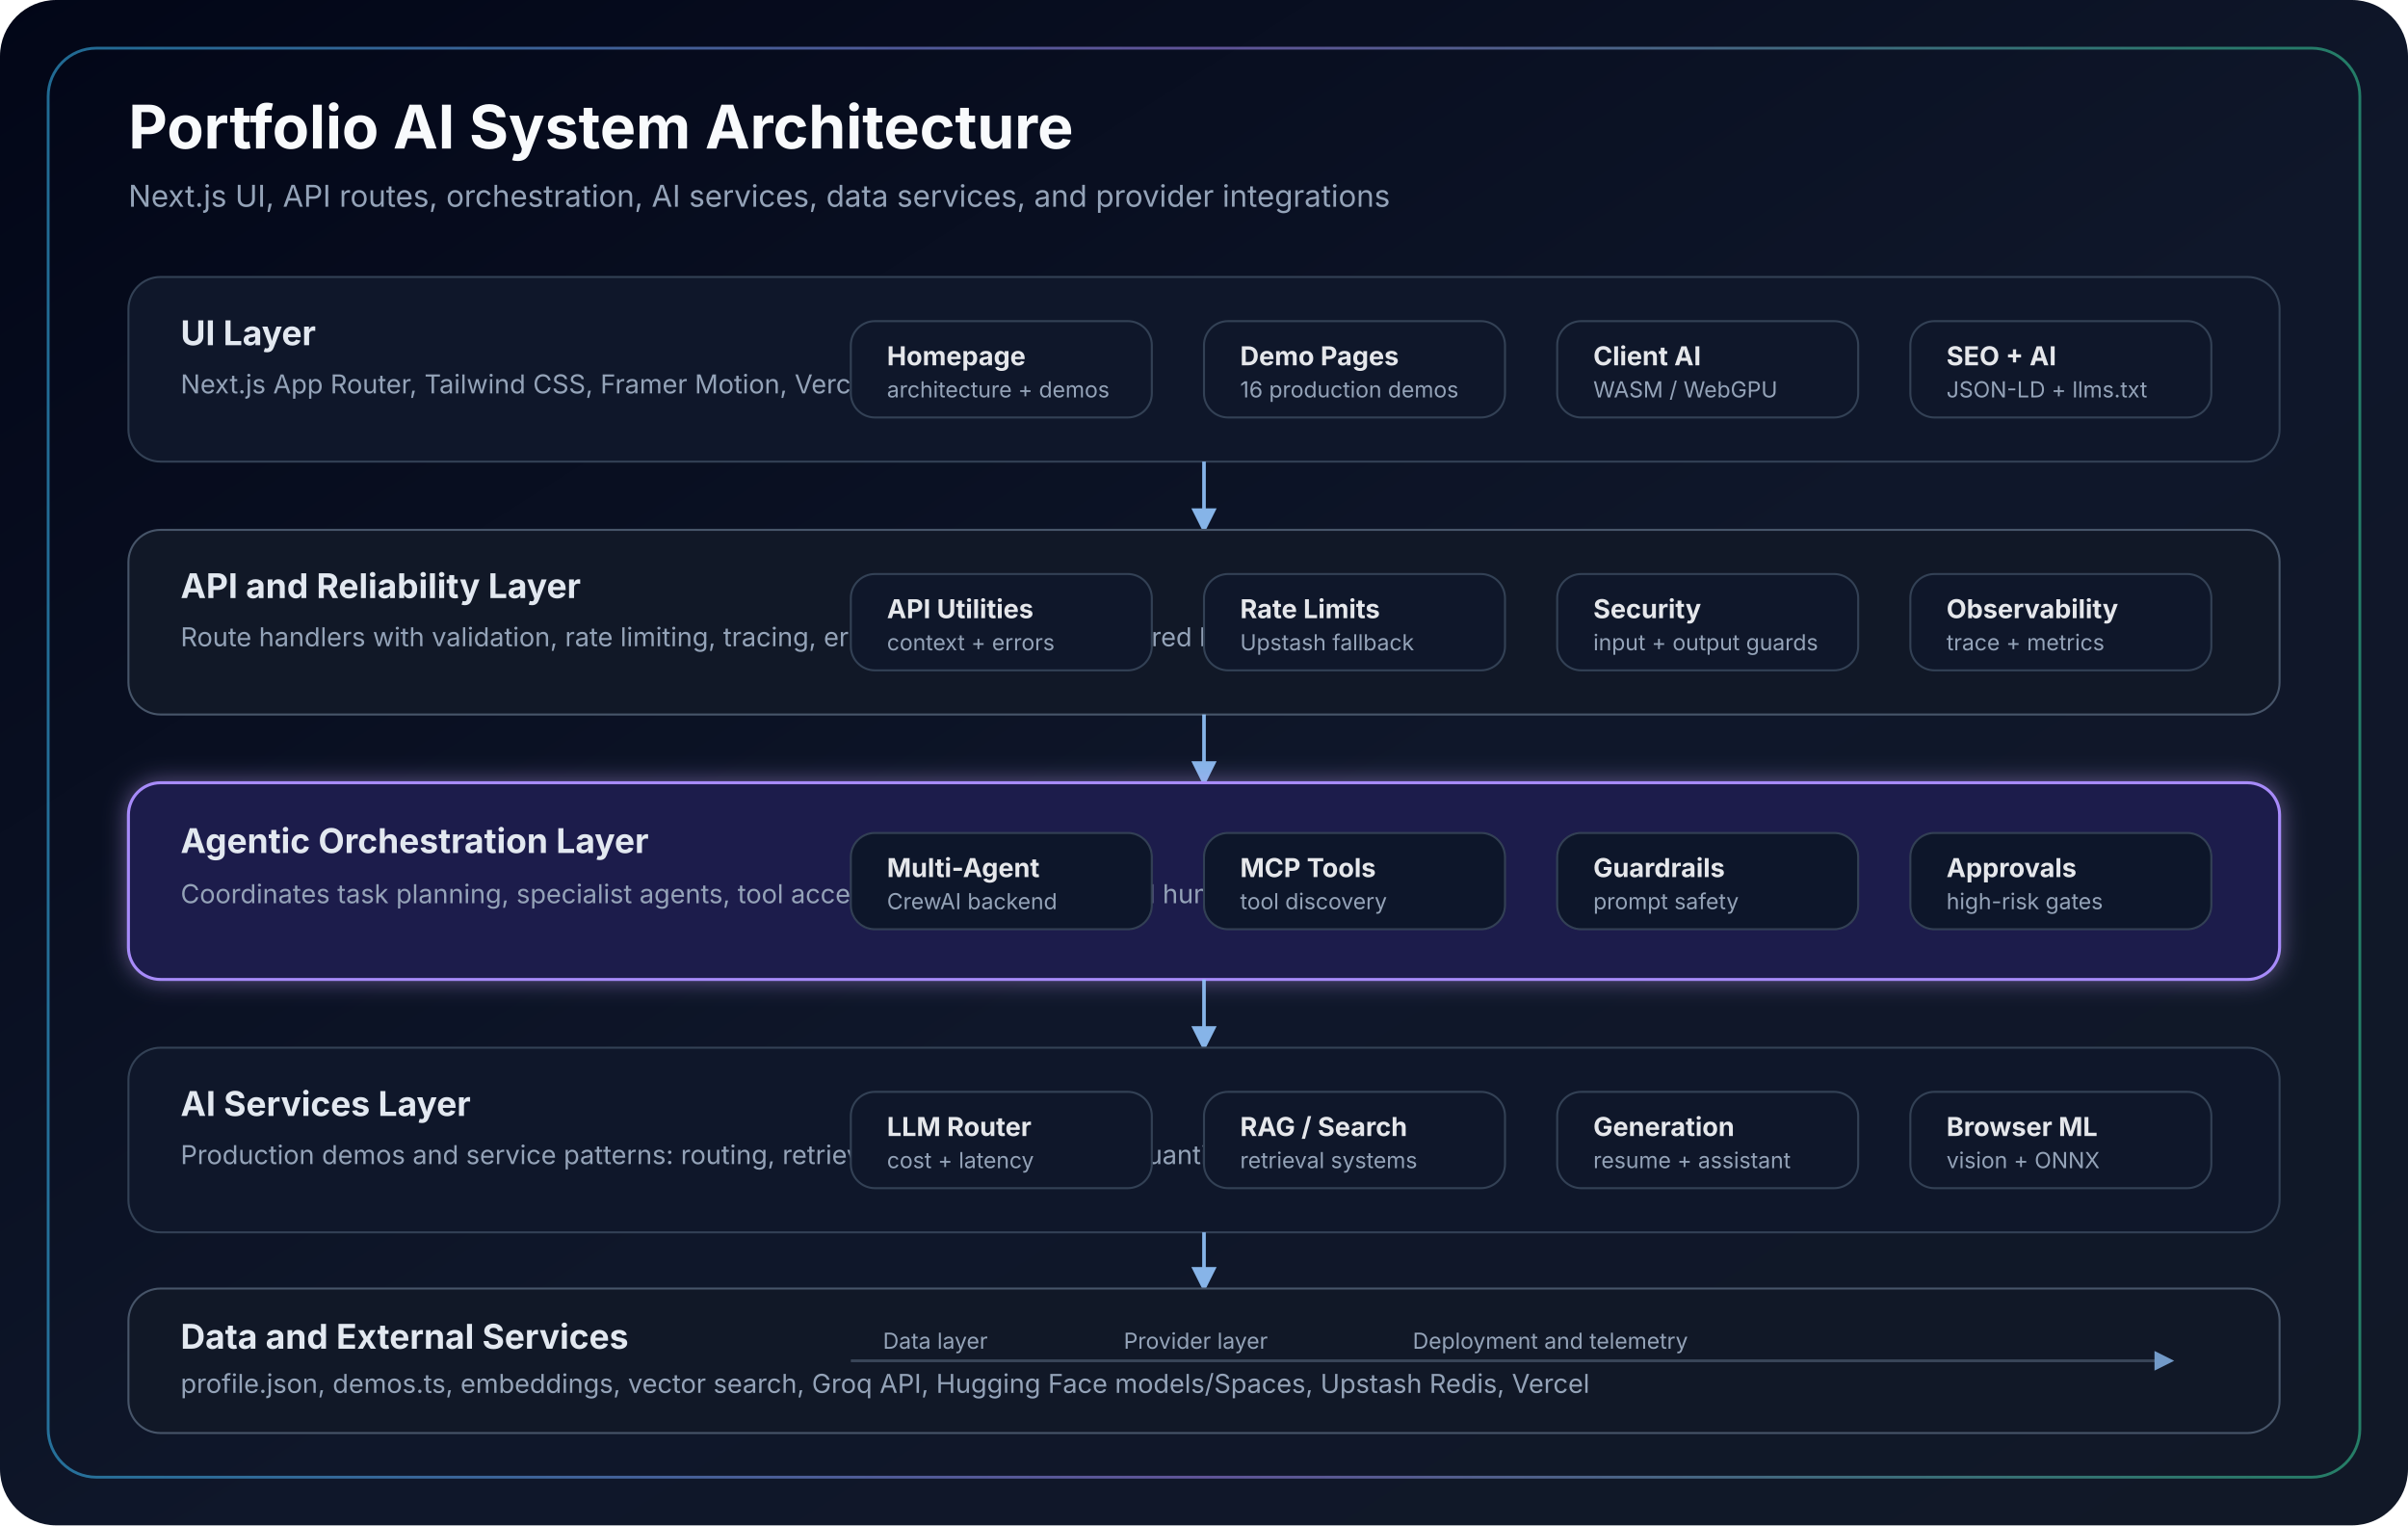
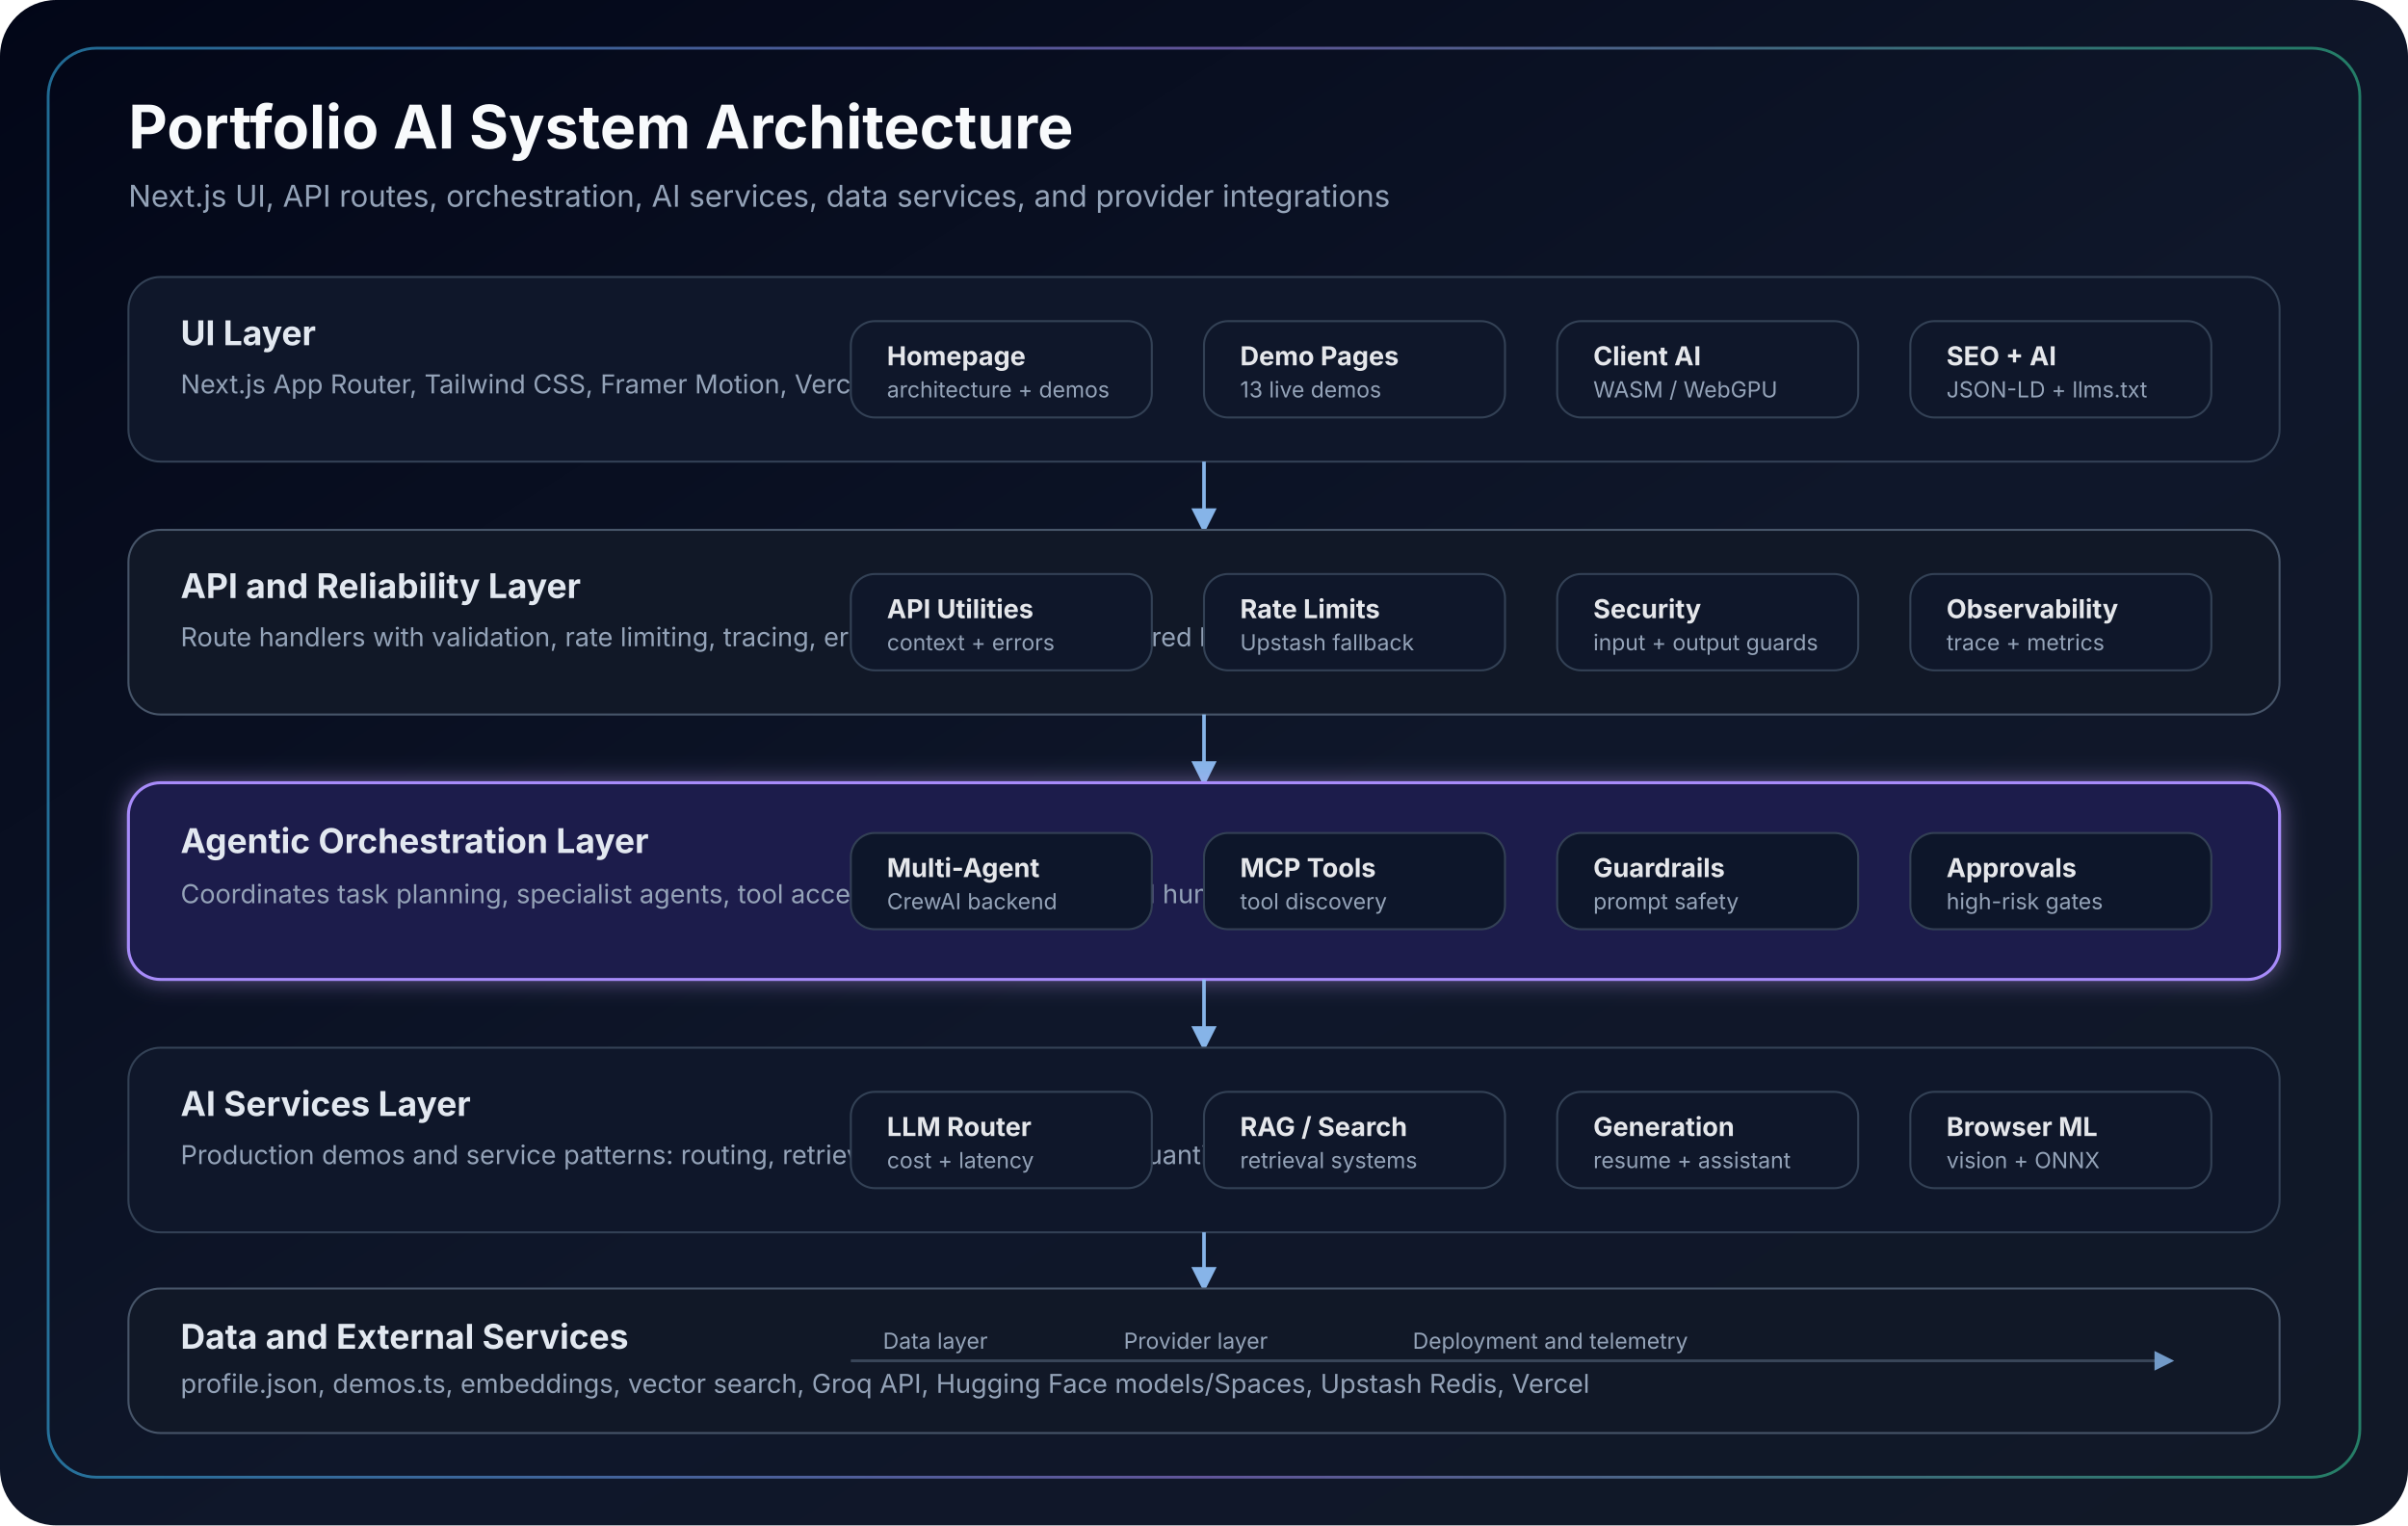
<svg xmlns="http://www.w3.org/2000/svg" width="1200" height="760" viewBox="0 0 1200 760" role="img" aria-labelledby="title desc">
  <defs>
    <linearGradient id="bg" x1="0" x2="1" y1="0" y2="1">
      <stop offset="0%" stop-color="#020617" />
      <stop offset="55%" stop-color="#0f172a" />
      <stop offset="100%" stop-color="#111827" />
    </linearGradient>
    <linearGradient id="accent" x1="0" x2="1">
      <stop offset="0%" stop-color="#38bdf8" />
      <stop offset="50%" stop-color="#a78bfa" />
      <stop offset="100%" stop-color="#34d399" />
    </linearGradient>
    <marker id="arrow" viewBox="0 0 10 10" refX="8.5" refY="5" markerWidth="7" markerHeight="7" orient="auto-start-reverse">
      <path d="M 0 0 L 10 5 L 0 10 z" fill="#93c5fd" />
    </marker>
    <filter id="softGlow" x="-30%" y="-30%" width="160%" height="160%">
      <feGaussianBlur stdDeviation="6" result="blur" />
      <feColorMatrix in="blur" type="matrix" values="0 0 0 0 0.55 0 0 0 0 0.38 0 0 0 0 1 0 0 0 0.45 0" />
      <feMerge>
        <feMergeNode />
        <feMergeNode in="SourceGraphic" />
      </feMerge>
    </filter>
    <style>
      .title { fill: #f8fafc; font: 700 30px ui-sans-serif, system-ui, -apple-system, BlinkMacSystemFont, "Segoe UI", sans-serif; }
      .subtitle { fill: #94a3b8; font: 400 15px ui-sans-serif, system-ui, -apple-system, BlinkMacSystemFont, "Segoe UI", sans-serif; }
      .layer-title { fill: #e2e8f0; font: 700 17px ui-sans-serif, system-ui, -apple-system, BlinkMacSystemFont, "Segoe UI", sans-serif; }
      .layer-desc { fill: #94a3b8; font: 400 13px ui-sans-serif, system-ui, -apple-system, BlinkMacSystemFont, "Segoe UI", sans-serif; }
      .node-title { fill: #e5e7eb; font: 650 13px ui-sans-serif, system-ui, -apple-system, BlinkMacSystemFont, "Segoe UI", sans-serif; }
      .node-copy { fill: #94a3b8; font: 400 11px ui-sans-serif, system-ui, -apple-system, BlinkMacSystemFont, "Segoe UI", sans-serif; }
      .pill { fill: #0f172a; stroke: #334155; stroke-width: 1; }
      .line { stroke: #93c5fd; stroke-width: 1.8; fill: none; marker-end: url(#arrow); opacity: 0.9; }
      .muted-line { stroke: #475569; stroke-width: 1.4; fill: none; marker-end: url(#arrow); opacity: 0.75; }
    </style>
  </defs>
  <rect width="1200" height="760" rx="28" fill="url(#bg)" />
  <rect x="24" y="24" width="1152" height="712" rx="24" fill="none" stroke="url(#accent)" stroke-width="1.4" opacity="0.55" />
  <text x="64" y="74" class="title">Portfolio AI System Architecture</text>
  <text x="64" y="103" class="subtitle">Next.js UI, API routes, orchestration, AI services, data services, and provider integrations</text>
  <g transform="translate(64 138)">
    <rect width="1072" height="92" rx="16" fill="#0f172a" stroke="#334155" />
    <text x="26" y="34" class="layer-title">UI Layer</text>
    <text x="26" y="58" class="layer-desc">Next.js App Router, Tailwind CSS, Framer Motion, Vercel Analytics</text>
    <g transform="translate(360 22)">
      <rect class="pill" width="150" height="48" rx="12" />
      <text x="18" y="22" class="node-title">Homepage</text>
      <text x="18" y="38" class="node-copy">architecture + demos</text>
    </g>
    <g transform="translate(536 22)">
      <rect class="pill" width="150" height="48" rx="12" />
      <text x="18" y="22" class="node-title">Demo Pages</text>
-       <text x="18" y="38" class="node-copy">16 production demos</text>
+       <text x="18" y="38" class="node-copy">13 live demos</text>
    </g>
    <g transform="translate(712 22)">
      <rect class="pill" width="150" height="48" rx="12" />
      <text x="18" y="22" class="node-title">Client AI</text>
      <text x="18" y="38" class="node-copy">WASM / WebGPU</text>
    </g>
    <g transform="translate(888 22)">
      <rect class="pill" width="150" height="48" rx="12" />
      <text x="18" y="22" class="node-title">SEO + AI</text>
      <text x="18" y="38" class="node-copy">JSON-LD + llms.txt</text>
    </g>
  </g>
  <path class="line" d="M600 230 L600 264" />
  <g transform="translate(64 264)">
    <rect width="1072" height="92" rx="16" fill="#111827" stroke="#475569" />
    <text x="26" y="34" class="layer-title">API and Reliability Layer</text>
    <text x="26" y="58" class="layer-desc">Route handlers with validation, rate limiting, tracing, error handling, and structured logs</text>
    <g transform="translate(360 22)">
      <rect class="pill" width="150" height="48" rx="12" />
      <text x="18" y="22" class="node-title">API Utilities</text>
      <text x="18" y="38" class="node-copy">context + errors</text>
    </g>
    <g transform="translate(536 22)">
      <rect class="pill" width="150" height="48" rx="12" />
      <text x="18" y="22" class="node-title">Rate Limits</text>
      <text x="18" y="38" class="node-copy">Upstash fallback</text>
    </g>
    <g transform="translate(712 22)">
      <rect class="pill" width="150" height="48" rx="12" />
      <text x="18" y="22" class="node-title">Security</text>
      <text x="18" y="38" class="node-copy">input + output guards</text>
    </g>
    <g transform="translate(888 22)">
      <rect class="pill" width="150" height="48" rx="12" />
      <text x="18" y="22" class="node-title">Observability</text>
      <text x="18" y="38" class="node-copy">trace + metrics</text>
    </g>
  </g>
  <path class="line" d="M600 356 L600 390" />
  <g transform="translate(64 390)" filter="url(#softGlow)">
    <rect width="1072" height="98" rx="16" fill="#1e1b4b" stroke="#a78bfa" stroke-width="1.5" />
    <text x="26" y="35" class="layer-title">Agentic Orchestration Layer</text>
    <text x="26" y="60" class="layer-desc">Coordinates task planning, specialist agents, tool access, memory/context, and human approval gates</text>
    <g transform="translate(360 25)">
      <rect class="pill" width="150" height="48" rx="12" />
      <text x="18" y="22" class="node-title">Multi-Agent</text>
      <text x="18" y="38" class="node-copy">CrewAI backend</text>
    </g>
    <g transform="translate(536 25)">
      <rect class="pill" width="150" height="48" rx="12" />
      <text x="18" y="22" class="node-title">MCP Tools</text>
      <text x="18" y="38" class="node-copy">tool discovery</text>
    </g>
    <g transform="translate(712 25)">
      <rect class="pill" width="150" height="48" rx="12" />
      <text x="18" y="22" class="node-title">Guardrails</text>
      <text x="18" y="38" class="node-copy">prompt safety</text>
    </g>
    <g transform="translate(888 25)">
      <rect class="pill" width="150" height="48" rx="12" />
      <text x="18" y="22" class="node-title">Approvals</text>
      <text x="18" y="38" class="node-copy">high-risk gates</text>
    </g>
  </g>
  <path class="line" d="M600 488 L600 522" />
  <g transform="translate(64 522)">
    <rect width="1072" height="92" rx="16" fill="#0f172a" stroke="#334155" />
    <text x="26" y="34" class="layer-title">AI Services Layer</text>
    <text x="26" y="58" class="layer-desc">Production demos and service patterns: routing, retrieval, generation, vision, quantization, and tool calling</text>
    <g transform="translate(360 22)">
      <rect class="pill" width="150" height="48" rx="12" />
      <text x="18" y="22" class="node-title">LLM Router</text>
      <text x="18" y="38" class="node-copy">cost + latency</text>
    </g>
    <g transform="translate(536 22)">
      <rect class="pill" width="150" height="48" rx="12" />
      <text x="18" y="22" class="node-title">RAG / Search</text>
      <text x="18" y="38" class="node-copy">retrieval systems</text>
    </g>
    <g transform="translate(712 22)">
      <rect class="pill" width="150" height="48" rx="12" />
      <text x="18" y="22" class="node-title">Generation</text>
      <text x="18" y="38" class="node-copy">resume + assistant</text>
    </g>
    <g transform="translate(888 22)">
      <rect class="pill" width="150" height="48" rx="12" />
      <text x="18" y="22" class="node-title">Browser ML</text>
      <text x="18" y="38" class="node-copy">vision + ONNX</text>
    </g>
  </g>
  <path class="line" d="M600 614 L600 642" />
  <g transform="translate(64 642)">
    <rect width="1072" height="72" rx="16" fill="#111827" stroke="#475569" />
    <text x="26" y="30" class="layer-title">Data and External Services</text>
    <text x="26" y="52" class="layer-desc">profile.json, demos.ts, embeddings, vector search, Groq API, Hugging Face models/Spaces, Upstash Redis, Vercel</text>
    <path class="muted-line" d="M360 36 L1018 36" />
    <text x="376" y="30" class="node-copy">Data layer</text>
    <text x="496" y="30" class="node-copy">Provider layer</text>
    <text x="640" y="30" class="node-copy">Deployment and telemetry</text>
  </g>
</svg>
